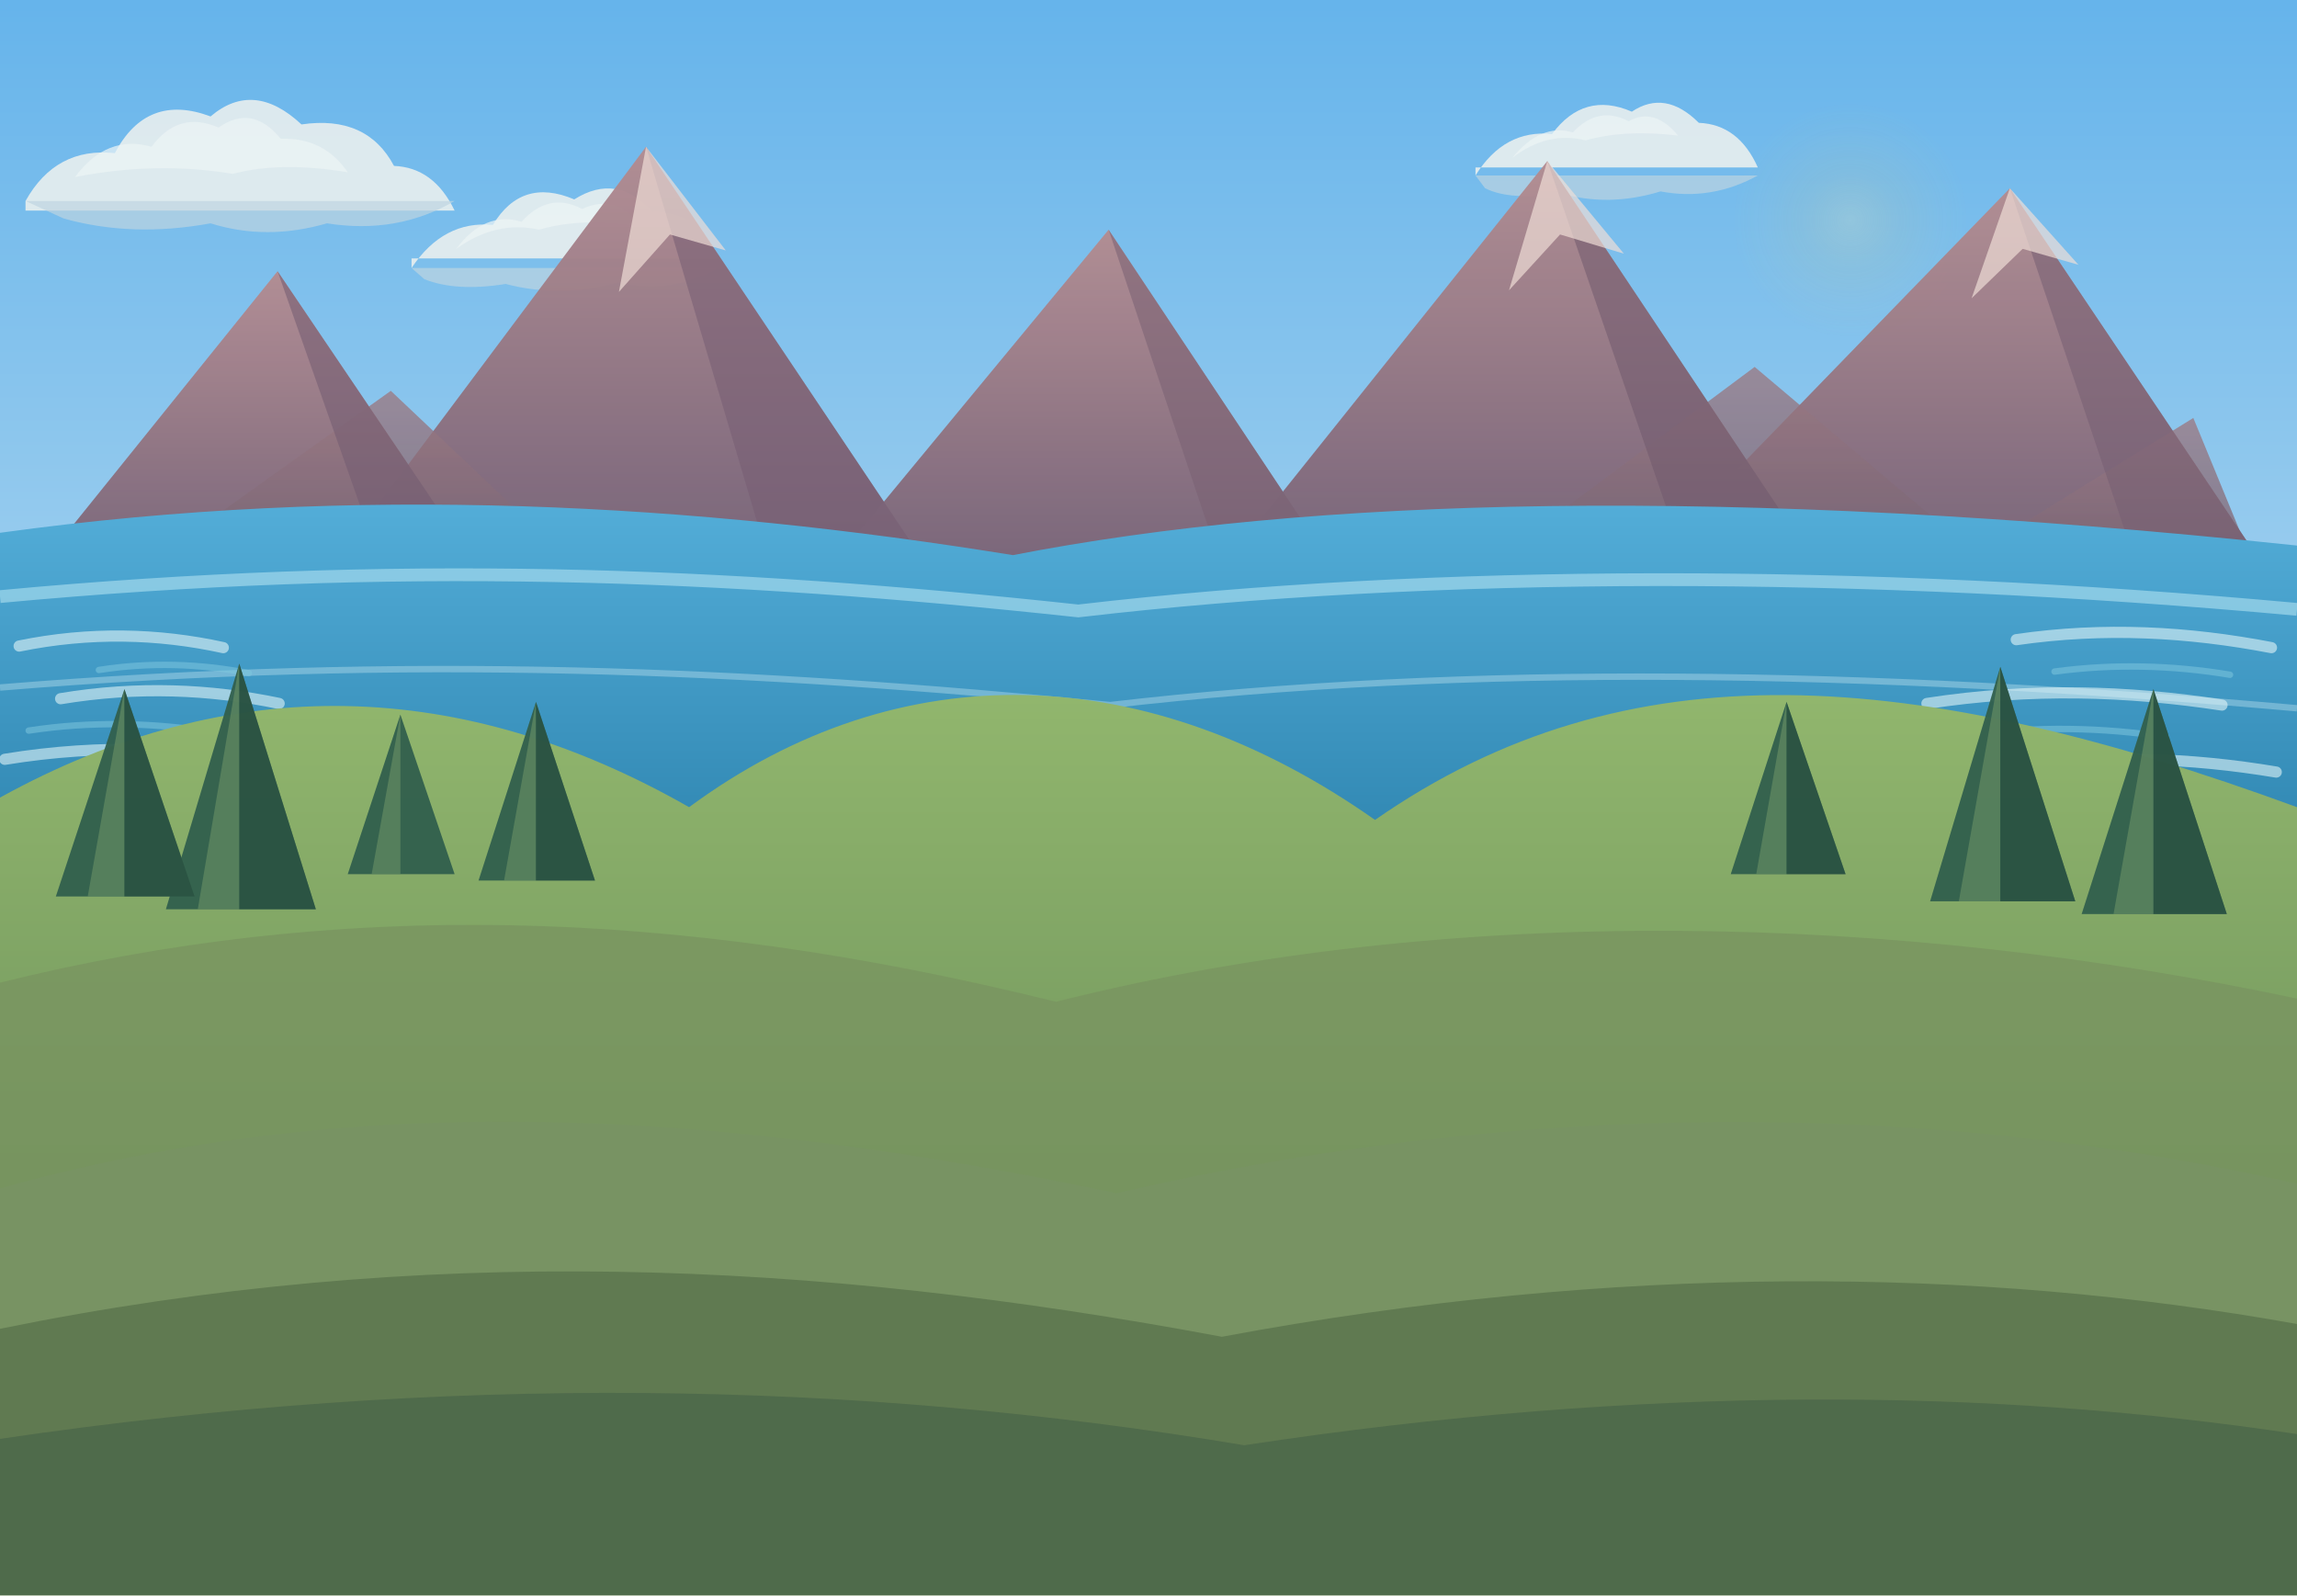
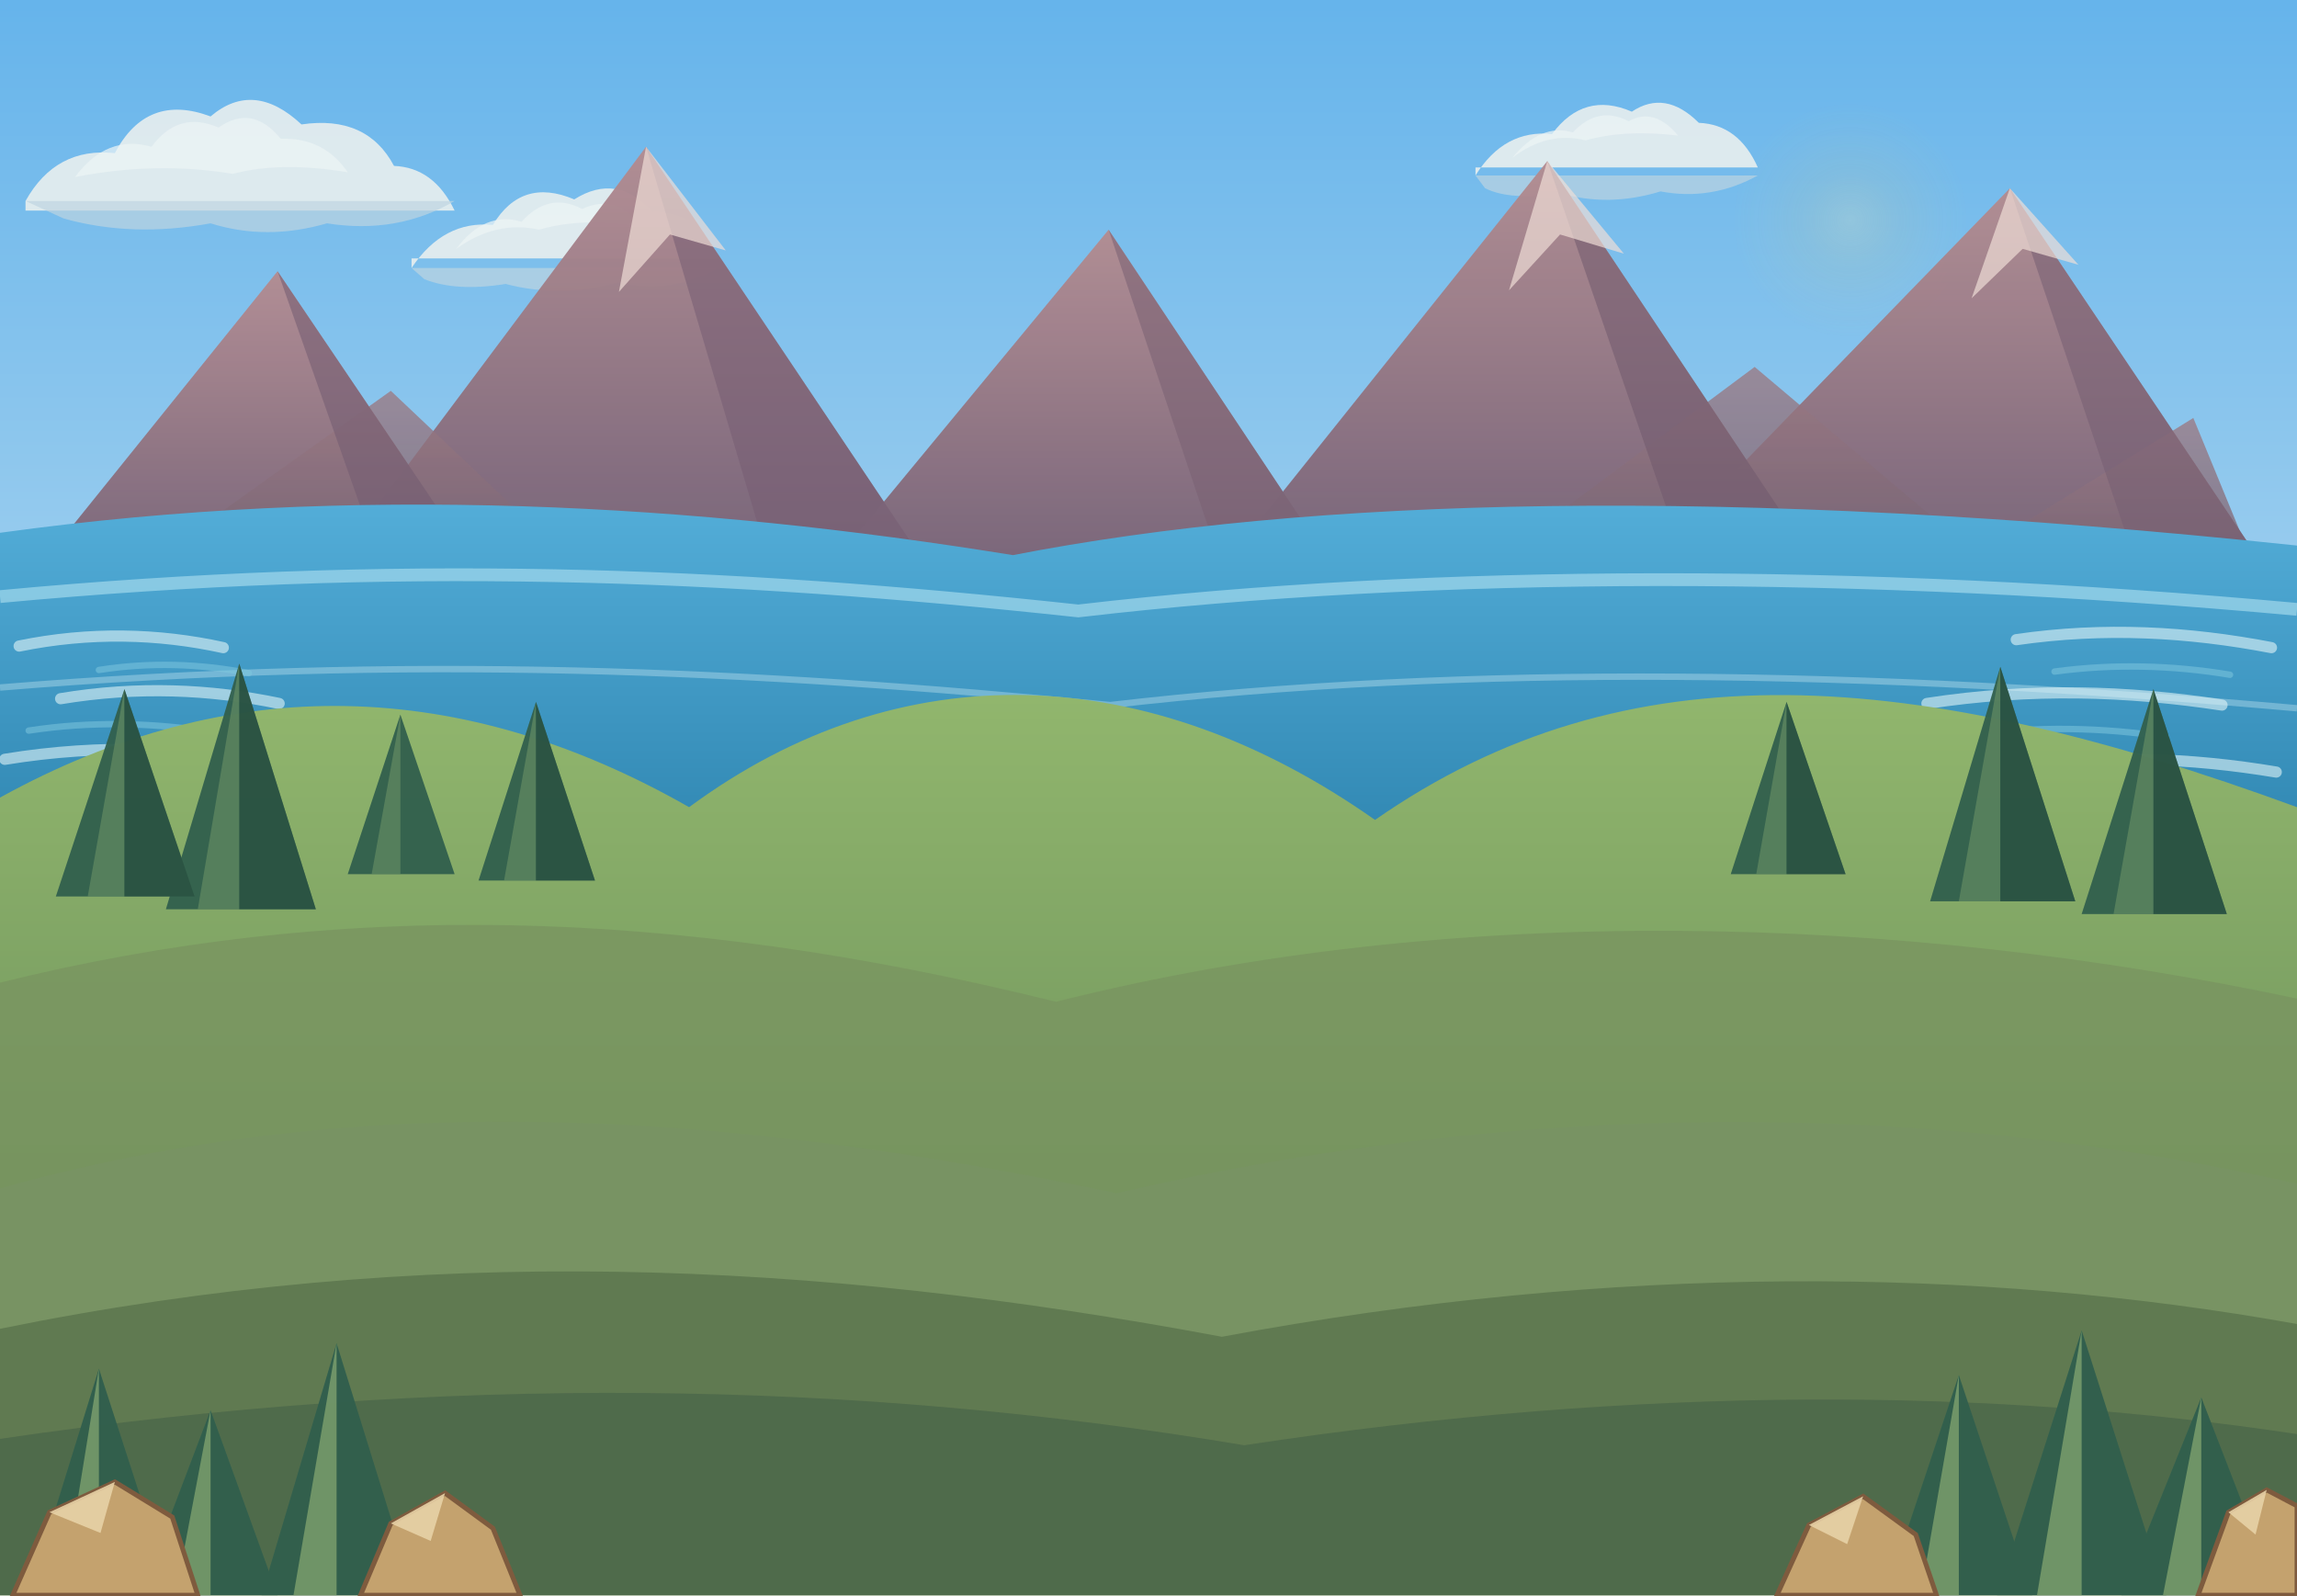
<svg xmlns="http://www.w3.org/2000/svg" viewBox="0 0 1440 1000">
  <defs>
    <linearGradient id="sky" x1="0" y1="0" x2="0" y2="1">
      <stop stop-color="#66b4eb" />
      <stop offset=".48" stop-color="#a9d4ef" />
      <stop offset="1" stop-color="#e7edf0" />
    </linearGradient>
    <linearGradient id="mountainFar" x1="0" y1="0" x2="0" y2="1">
      <stop stop-color="#b38d92" />
      <stop offset="1" stop-color="#705d72" />
    </linearGradient>
    <linearGradient id="mountainNear" x1="0" y1="0" x2="0" y2="1">
      <stop stop-color="#9c7a83" />
      <stop offset="1" stop-color="#5f566b" />
    </linearGradient>
    <linearGradient id="water" x1="0" y1="0" x2="0" y2="1">
      <stop stop-color="#53add8" />
      <stop offset="1" stop-color="#277da8" />
    </linearGradient>
    <linearGradient id="grass" x1="0" y1="0" x2="0" y2="1">
      <stop stop-color="#91b66d" />
      <stop offset="1" stop-color="#587c52" />
    </linearGradient>
    <radialGradient id="sunGlow" cx="50%" cy="50%" r="50%">
      <stop offset="0" stop-color="#ffeaa0" stop-opacity=".78" />
      <stop offset=".42" stop-color="#f5cf64" stop-opacity=".34" />
      <stop offset="1" stop-color="#f5cf64" stop-opacity="0" />
    </radialGradient>
  </defs>
  <rect width="1440" height="1000" fill="url(#sky)" />
  <circle cx="1160" cy="138" r="74" fill="url(#sunGlow)" opacity=".24" />
  <g opacity=".86">
    <g fill="#eef1ef">
      <path d="M16 126Q35 92 72 96Q92 58 132 73Q159 50 189 78Q230 72 247 104Q272 105 285 132H16Z" />
      <path d="M258 168Q278 138 309 141Q327 111 360 125Q387 108 409 133Q438 132 450 162H258Z" />
      <path d="M925 110Q943 81 973 84Q993 57 1023 70Q1044 56 1065 77Q1090 78 1102 105H925Z" />
    </g>
    <g fill="#c9d8df" opacity=".68">
      <path d="M16 126H285Q249 147 205 140Q167 151 132 140Q83 149 40 137Z" />
      <path d="M258 168H450Q420 185 388 177Q351 187 317 178Q286 183 266 175Z" />
      <path d="M925 110H1102Q1073 126 1041 120Q1008 130 978 121Q947 126 931 118Z" />
    </g>
    <g fill="#fffdf6" opacity=".72">
      <path d="M47 111Q67 84 95 92Q112 69 137 80Q158 65 176 87Q203 86 218 108Q176 101 146 109Q98 101 47 111Z" />
      <path d="M286 156Q304 132 327 139Q344 120 365 131Q386 121 402 142Q365 136 338 144Q311 138 286 156Z" />
      <path d="M948 99Q966 77 986 83Q1002 66 1021 76Q1037 67 1052 85Q1019 81 994 88Q970 82 948 99Z" />
    </g>
  </g>
  <g fill="url(#mountainFar)" opacity=".97">
    <path d="M0 386 174 170 320 386Z" />
    <path d="M185 386 405 92 602 386Z" />
    <path d="M495 386 695 144 856 386Z" />
    <path d="M742 386 970 101 1160 386Z" />
    <path d="M1000 386 1260 118 1440 386Z" />
  </g>
  <g fill="url(#mountainNear)" opacity=".78">
    <path d="M0 420 245 245 430 420Z" />
    <path d="M845 420 1100 230 1325 420Z" />
    <path d="M1120 420 1375 262 1440 420Z" />
  </g>
  <g opacity=".56">
    <path d="M174 170 250 386 320 386Z" fill="#735b70" />
    <path d="M405 92 492 386 602 386Z" fill="#765d73" />
    <path d="M695 144 776 386 856 386Z" fill="#796173" />
    <path d="M970 101 1068 386 1160 386Z" fill="#70596c" />
    <path d="M1260 118 1350 386 1440 386Z" fill="#765e72" />
  </g>
  <g fill="#f0dfd7" opacity=".68">
    <path d="M405 92 455 157 420 147 388 183Z" />
    <path d="M970 101 1018 159 978 147 946 182Z" />
    <path d="M1260 118 1303 166 1268 156 1236 187Z" />
  </g>
  <path d="M0 334 C225 303 437 316 635 348 C820 312 1080 304 1440 342 V585 H0Z" fill="url(#water)" />
  <path d="M0 374 C246 351 454 359 676 383 C898 357 1167 357 1440 382" fill="none" stroke="#b9e7f4" stroke-width="8" opacity=".55" />
  <path d="M0 431 C255 410 472 420 696 442 C920 416 1170 420 1440 444" fill="none" stroke="#d5eff5" stroke-width="4" opacity=".34" />
  <g fill="none" stroke-linecap="round">
    <g stroke="#e6f7f8" opacity=".58">
      <path d="M12 405c44-9 87-8 128 1M38 438c48-8 94-6 137 3M3 476c61-10 117-7 169 2" stroke-width="7" />
      <path d="M1264 401c55-8 108-5 160 5M1208 441c65-10 126-8 185 1M1261 481c58-8 112-6 166 3" stroke-width="7" />
    </g>
    <g stroke="#7fc7df" opacity=".52">
      <path d="M62 420c32-5 63-4 94 2M18 458c39-6 78-5 116 1" stroke-width="4" />
      <path d="M1288 421c37-5 74-4 110 2M1234 461c43-6 84-5 124 1" stroke-width="4" />
    </g>
  </g>
  <path d="M0 500 C145 420 290 425 432 506 C565 408 720 414 862 514 C1020 404 1200 418 1440 506 V1000 H0Z" fill="url(#grass)" />
  <path d="M0 616 C210 564 420 568 662 628 C912 565 1190 573 1440 626 V1000 H0Z" fill="#78935f" opacity=".72" />
  <g fill="#315f4d" opacity=".95">
    <path d="M35 562 78 432l44 130Z" />
    <path d="M104 570 150 416l48 154Z" />
    <path d="M218 548 251 448l34 100Z" />
    <path d="M300 552 336 440l37 112Z" />
    <path d="M1085 548 1120 440l37 108Z" />
    <path d="M1210 565 1254 418l47 147Z" />
    <path d="M1305 573 1350 432l46 141Z" />
  </g>
  <g fill="#6f9568" opacity=".56">
    <path d="M78 432 78 562 55 562Z" />
    <path d="M150 416 150 570 124 570Z" />
    <path d="M251 448 251 548 233 548Z" />
    <path d="M336 440 336 552 316 552Z" />
    <path d="M1120 440 1120 548 1101 548Z" />
    <path d="M1254 418 1254 565 1228 565Z" />
    <path d="M1350 432 1350 573 1325 573Z" />
  </g>
  <g fill="#214638" opacity=".5">
    <path d="M78 432 122 562 78 562Z" />
    <path d="M150 416 198 570 150 570Z" />
    <path d="M336 440 373 552 336 552Z" />
    <path d="M1120 440 1157 548 1120 548Z" />
    <path d="M1254 418 1301 565 1254 565Z" />
    <path d="M1350 432 1396 573 1350 573Z" />
  </g>
  <path d="M0 745 C225 682 452 696 700 748 C950 690 1205 689 1440 742 V1000 H0Z" fill="#789363" />
  <path d="M0 833 C265 779 510 790 766 838 C1012 792 1240 794 1440 830 V1000 H0Z" fill="#607a51" />
  <path d="M0 902 C278 861 536 865 780 906 C1030 868 1248 870 1440 899 V1000 H0Z" fill="#486348" opacity=".68" />
+   <g opacity=".98">
+     <g fill="#315f4d">
+       <path d="M18 1000 62 858 108 1000Z" />
+       <path d="M88 1000 132 884 174 1000Z" />
+       <path d="M164 1000 211 842 260 1000Z" />
+       <path d="M1182 1000 1228 862 1274 1000Z" />
+       <path d="M1252 1000 1305 834 1358 1000Z" />
+       <path d="M1330 1000 1380 876 1428 1000Z" />
+     </g>
+     <g fill="#6f9568">
+       <path d="M62 858 62 1000 39 1000Z" />
+       <path d="M132 884 132 1000 110 1000Z" />
+       <path d="M211 842 211 1000 184 1000Z" />
+       <path d="M1228 862 1228 1000 1204 1000Z" />
+       <path d="M1305 834 1305 1000 1277 1000Z" />
+       <path d="M1380 876 1380 1000 1356 1000Z" />
+     </g>
+     <g fill="#c6a36f" stroke="#7e5b3e" stroke-width="3">
+       <path d="M8 1000 31 948 72 929 108 951 124 1000Z" />
+       <path d="M226 1000 245 955 279 936 309 958 326 1000Z" />
+       <path d="M1114 1000 1134 956 1168 938 1201 962 1214 1000Z" />
+       <path d="M1378 1000 1397 948 1421 934 1440 944V1000Z" />
+     </g>
+     <g fill="#ead4a8" opacity=".9">
+       <path d="M31 948 72 929 63 961Z" />
+       <path d="M245 955 279 936 270 966Z" />
+       <path d="M1134 956 1168 938 1158 968Z" />
+       <path d="M1397 948 1421 934 1414 962Z" />
+     </g>
+   </g>
</svg>
